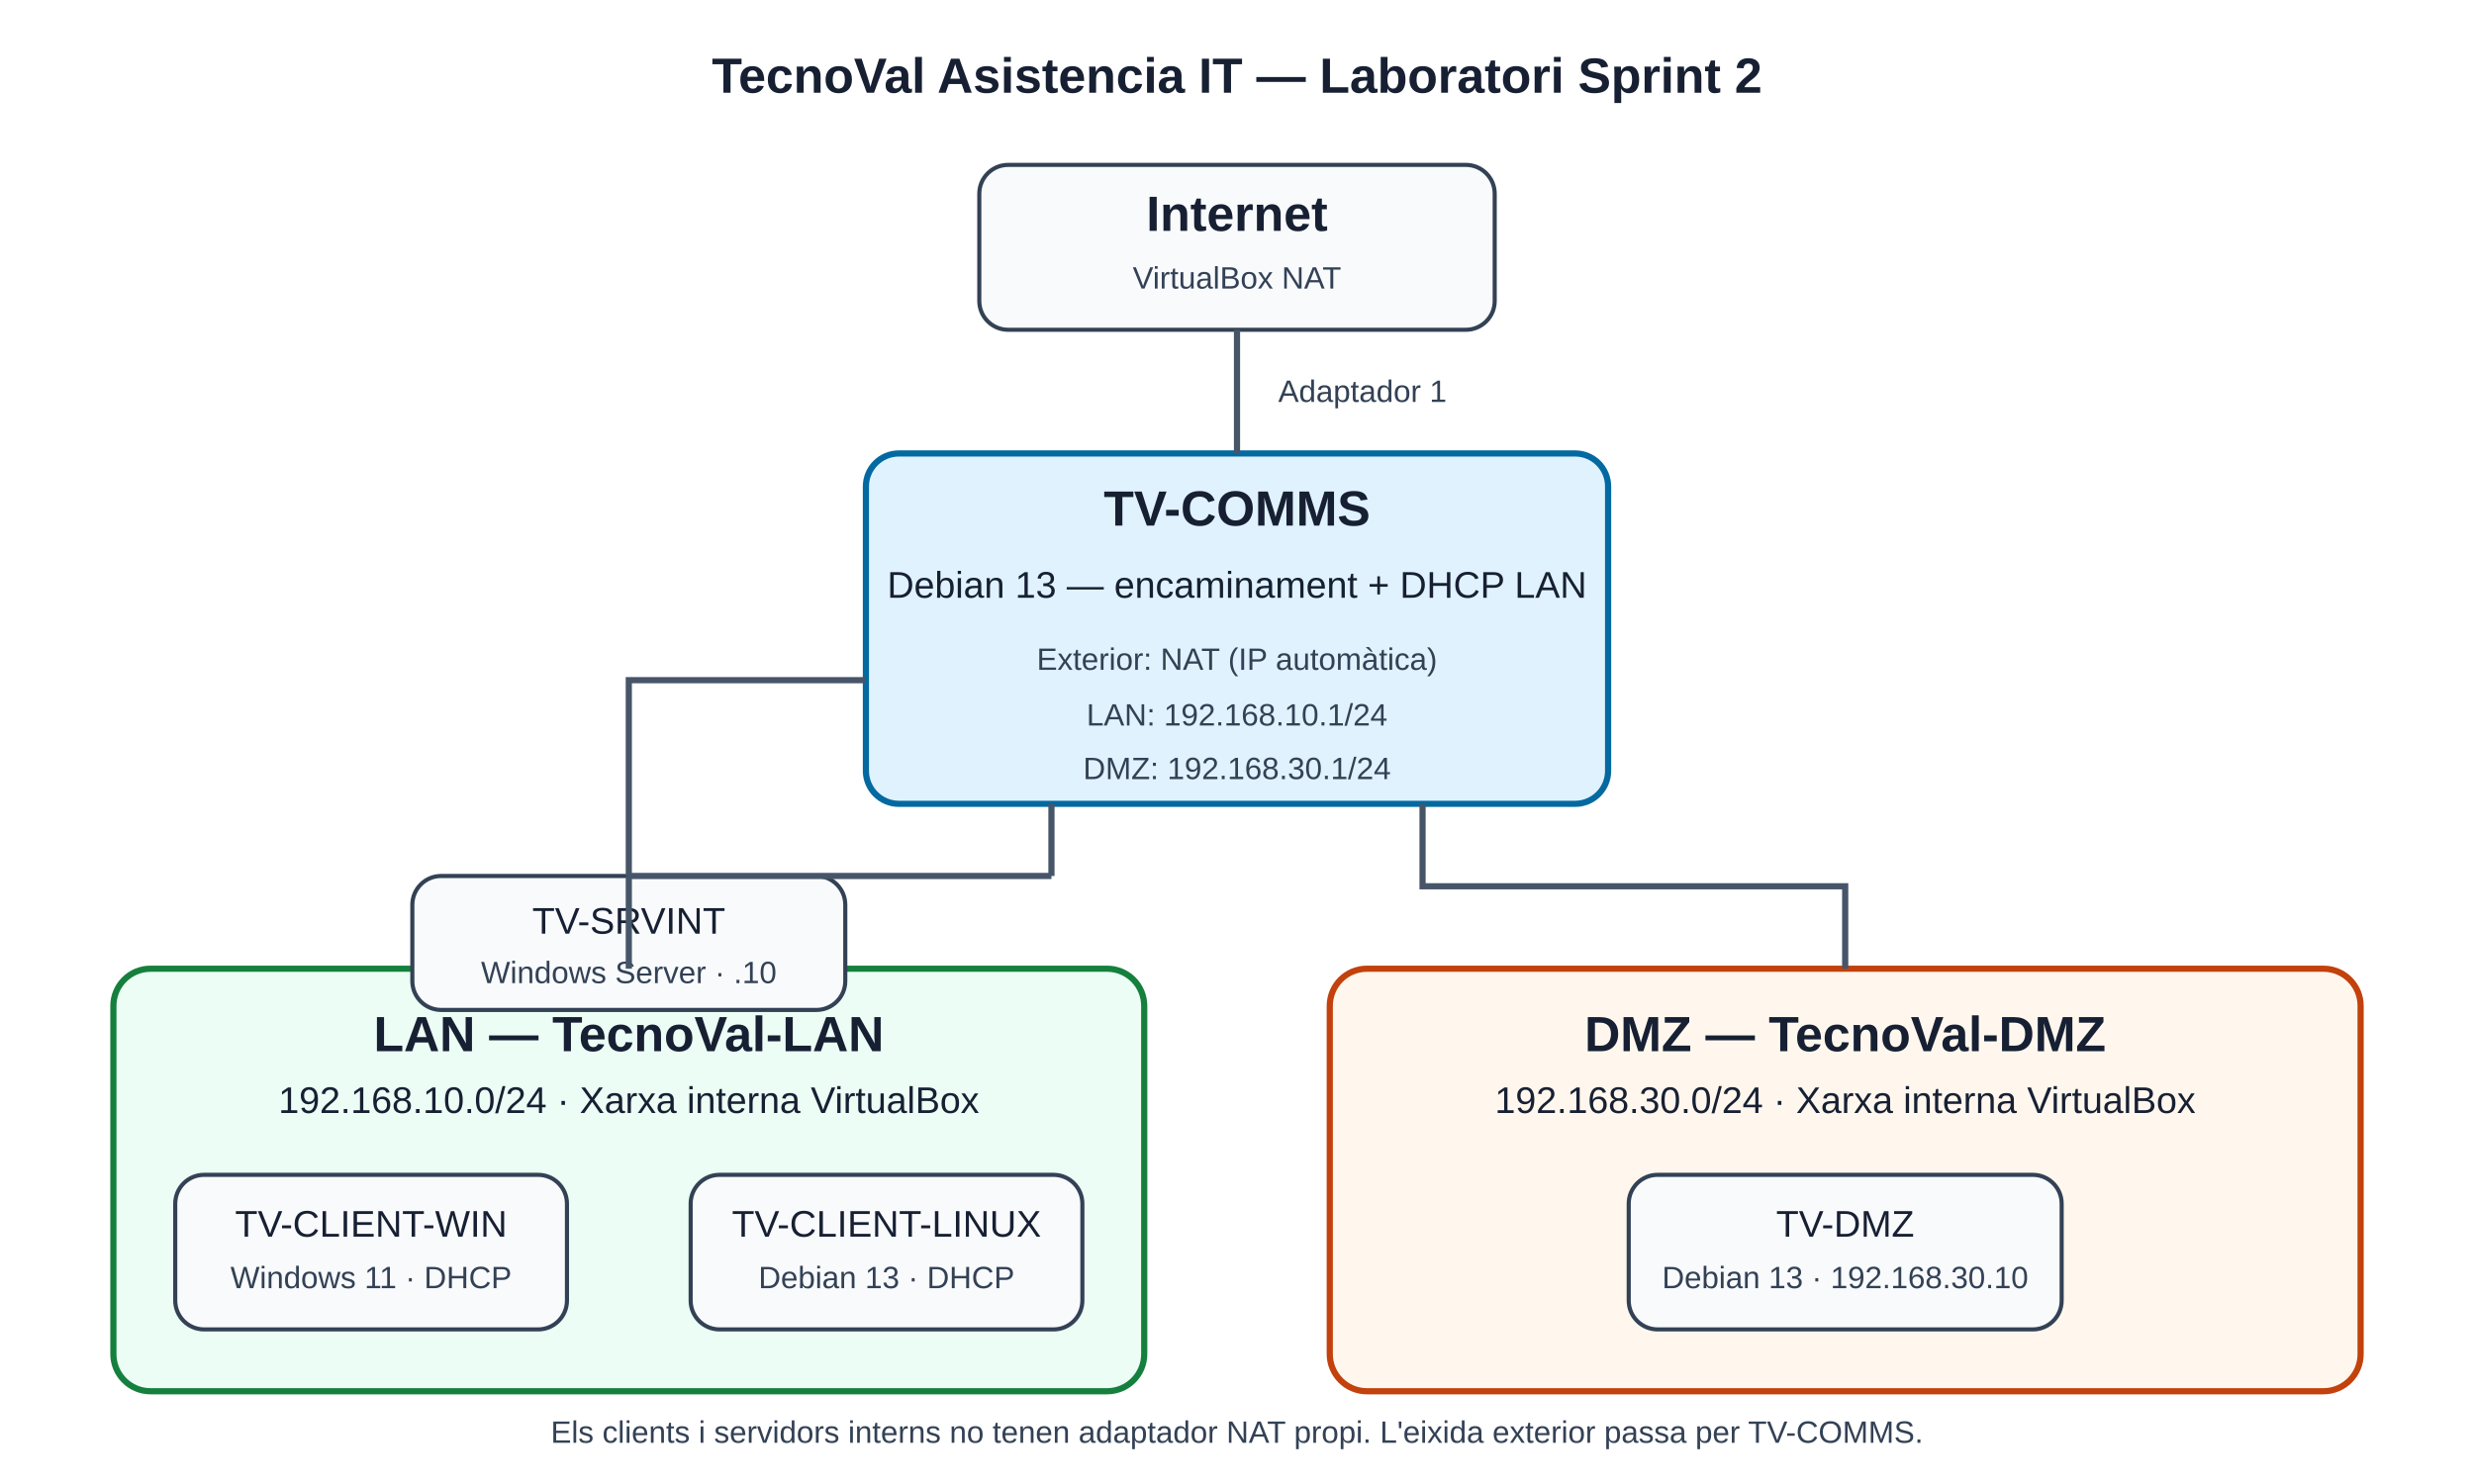
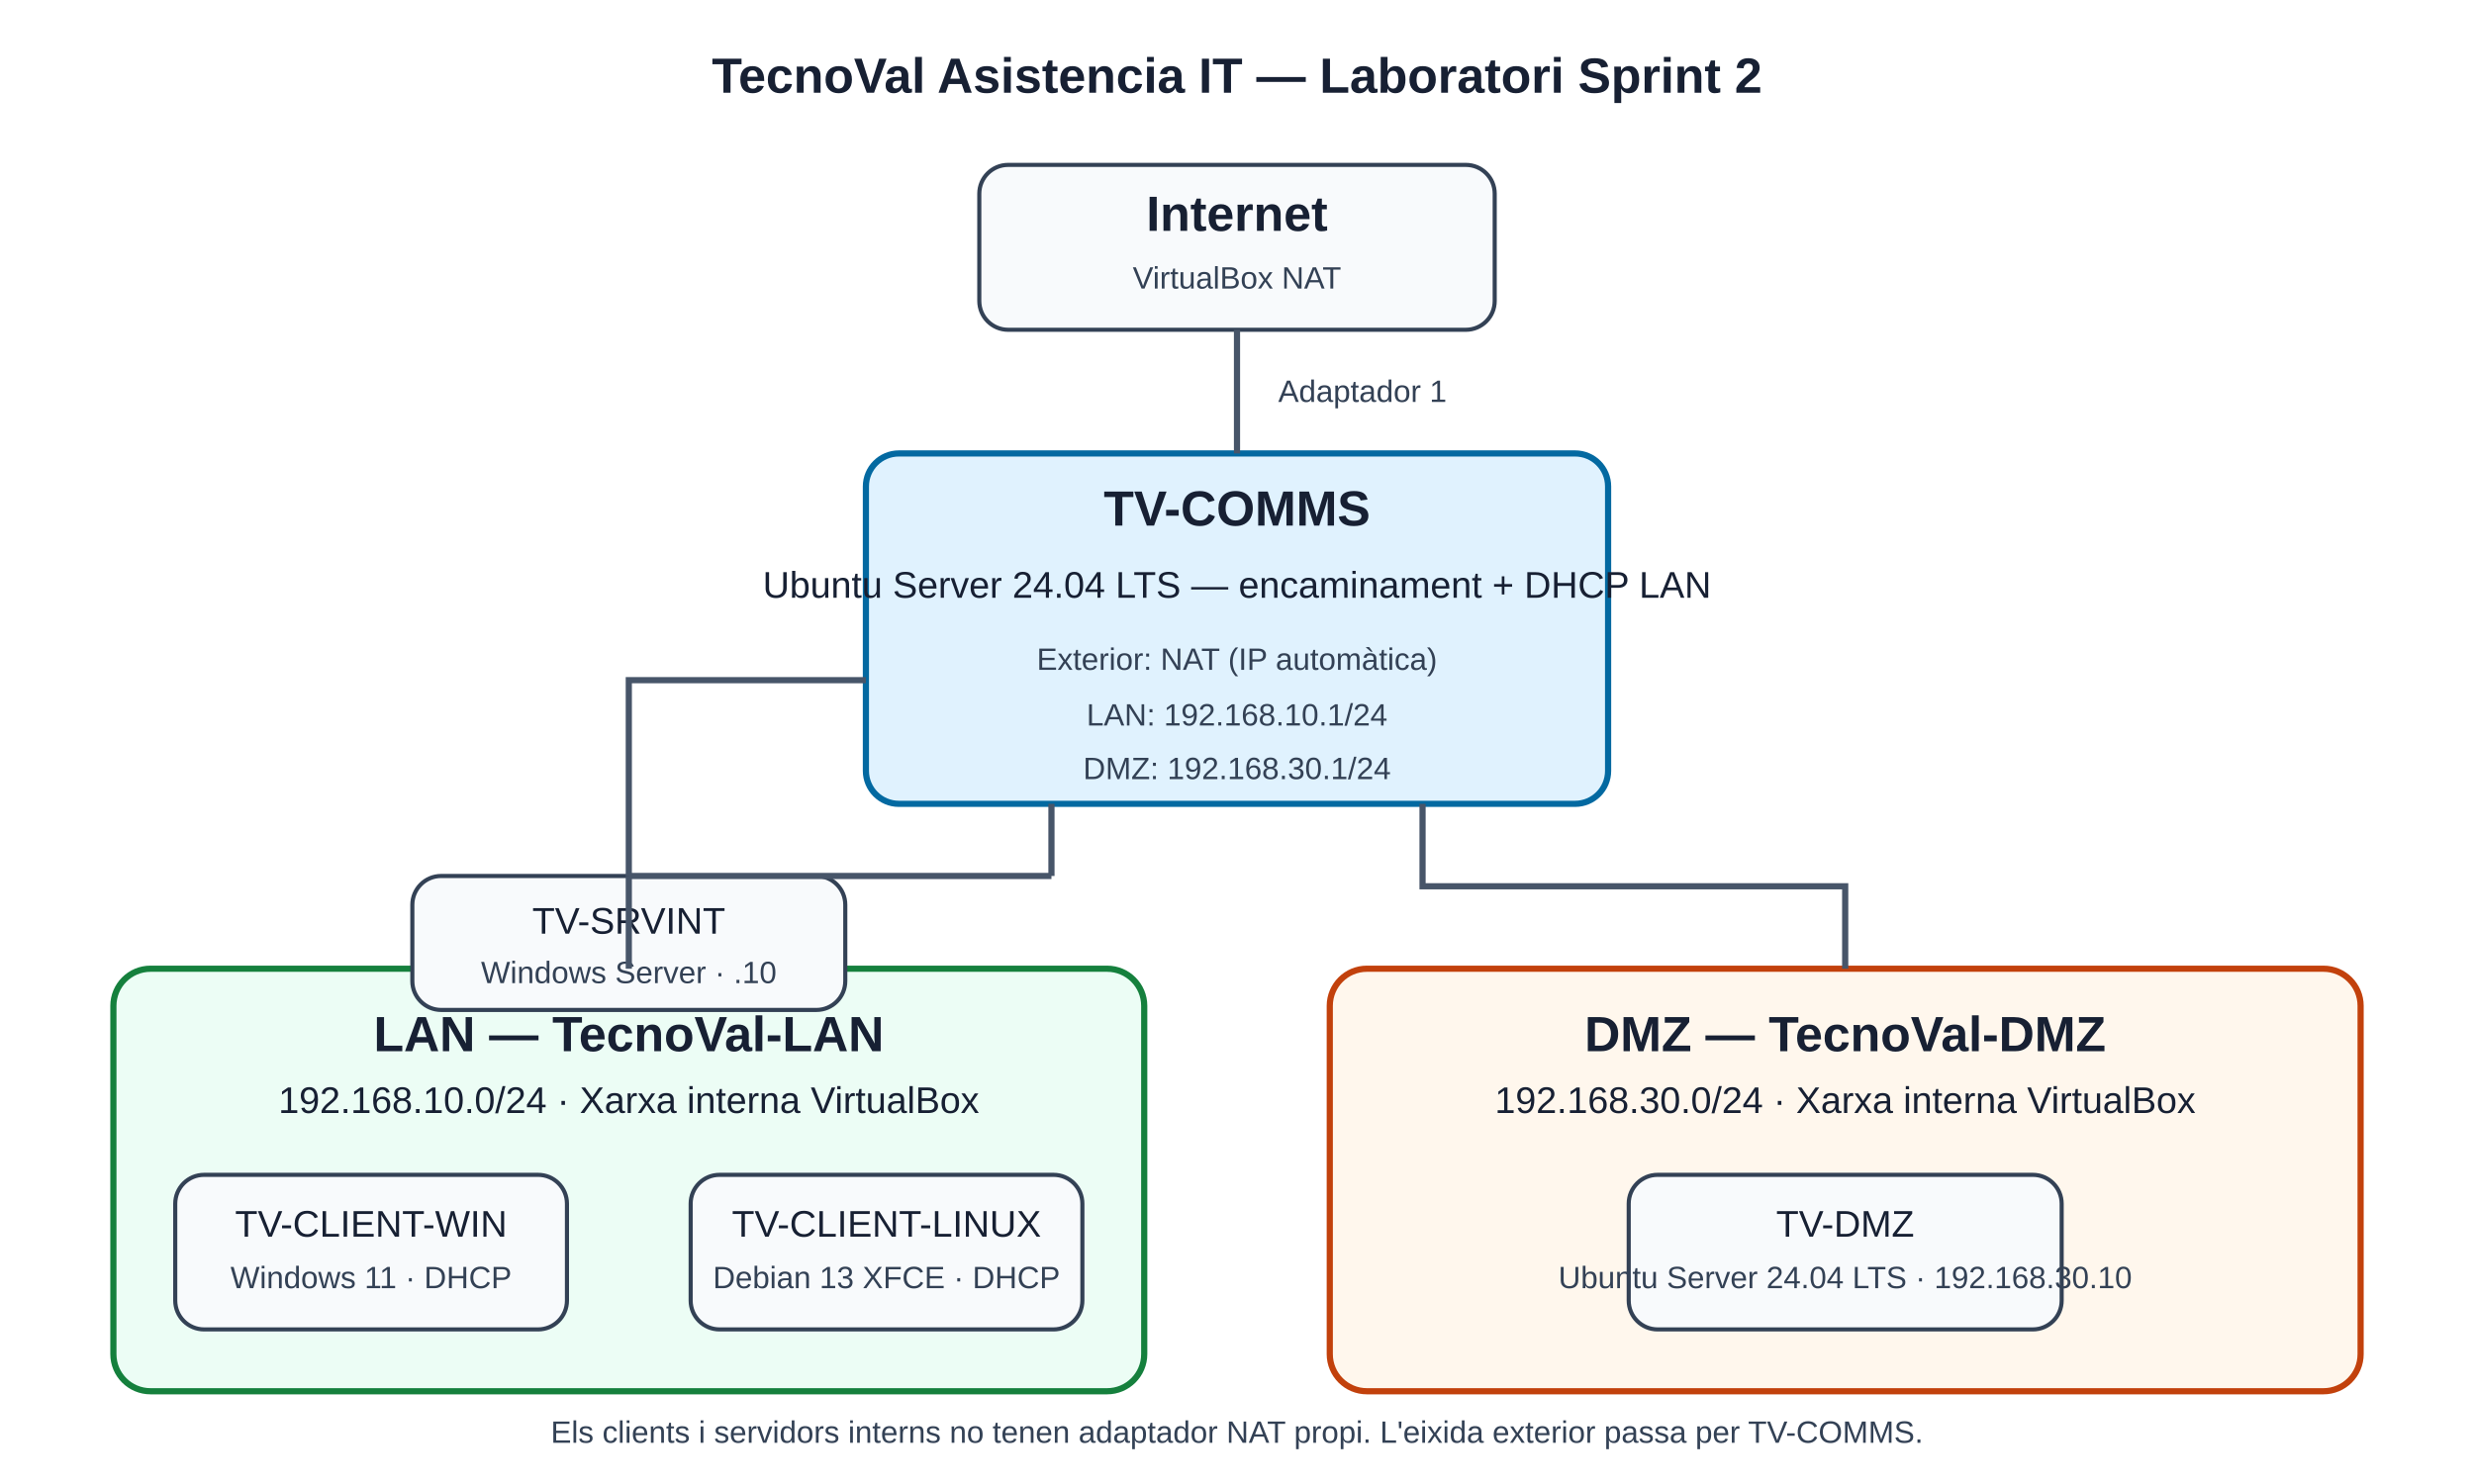
<svg xmlns="http://www.w3.org/2000/svg" width="1200" height="720" viewBox="0 0 1200 720">
  <defs>
    <style>
.t{font: bold 24px Arial;fill:#172033}.s{font:18px Arial;fill:#172033}.small{font:15px Arial;fill:#334155}
.box{fill:#f8fafc;stroke:#334155;stroke-width:2;rx:14}.router{fill:#e0f2fe;stroke:#0369a1;stroke-width:3;rx:16}.lan{fill:#ecfdf5;stroke:#15803d;stroke-width:3;rx:18}.dmz{fill:#fff7ed;stroke:#c2410c;stroke-width:3;rx:18}.line{stroke:#475569;stroke-width:3;fill:none}
</style>
  </defs>
  <rect width="1200" height="720" fill="#ffffff" />
  <text x="600" y="45" text-anchor="middle" class="t">TecnoVal Asistencia IT — Laboratori Sprint 2</text>
  <rect x="475" y="80" width="250" height="80" class="box" />
  <text x="600" y="112" text-anchor="middle" class="t">Internet</text>
  <text x="600" y="140" text-anchor="middle" class="small">VirtualBox NAT</text>
  <rect x="420" y="220" width="360" height="170" class="router" />
  <text x="600" y="255" text-anchor="middle" class="t">TV-COMMS</text>
-   <text x="600" y="290" text-anchor="middle" class="s">Debian 13 — encaminament + DHCP LAN</text>
+   <text x="600" y="290" text-anchor="middle" class="s">Ubuntu Server 24.04 LTS — encaminament + DHCP LAN</text>
  <text x="600" y="325" text-anchor="middle" class="small">Exterior: NAT (IP automàtica)</text>
  <text x="600" y="352" text-anchor="middle" class="small">LAN: 192.168.10.1/24</text>
  <text x="600" y="378" text-anchor="middle" class="small">DMZ: 192.168.30.1/24</text>
  <path d="M600 160 V220" class="line" />
  <text x="620" y="195" class="small">Adaptador 1</text>
  <rect x="55" y="470" width="500" height="205" class="lan" />
  <text x="305" y="510" text-anchor="middle" class="t">LAN — TecnoVal-LAN</text>
  <text x="305" y="540" text-anchor="middle" class="s">192.168.10.0/24 · Xarxa interna VirtualBox</text>
  <rect x="85" y="570" width="190" height="75" class="box" />
  <text x="180" y="600" text-anchor="middle" class="s">TV-CLIENT-WIN</text>
  <text x="180" y="625" text-anchor="middle" class="small">Windows 11 · DHCP</text>
  <rect x="335" y="570" width="190" height="75" class="box" />
  <text x="430" y="600" text-anchor="middle" class="s">TV-CLIENT-LINUX</text>
-   <text x="430" y="625" text-anchor="middle" class="small">Debian 13 · DHCP</text>
+   <text x="430" y="625" text-anchor="middle" class="small">Debian 13 XFCE · DHCP</text>
  <rect x="200" y="425" width="210" height="65" class="box" />
  <text x="305" y="453" text-anchor="middle" class="s">TV-SRVINT</text>
  <text x="305" y="477" text-anchor="middle" class="small">Windows Server · .10</text>
  <path d="M510 390 L510 425" class="line" />
  <path d="M510 425 L305 425" class="line" />
  <path d="M305 425 V470" class="line" />
  <path d="M420 330 H305 V425" class="line" />
  <rect x="645" y="470" width="500" height="205" class="dmz" />
  <text x="895" y="510" text-anchor="middle" class="t">DMZ — TecnoVal-DMZ</text>
  <text x="895" y="540" text-anchor="middle" class="s">192.168.30.0/24 · Xarxa interna VirtualBox</text>
  <rect x="790" y="570" width="210" height="75" class="box" />
  <text x="895" y="600" text-anchor="middle" class="s">TV-DMZ</text>
-   <text x="895" y="625" text-anchor="middle" class="small">Debian 13 · 192.168.30.10</text>
+   <text x="895" y="625" text-anchor="middle" class="small">Ubuntu Server 24.04 LTS · 192.168.30.10</text>
  <path d="M690 390 V430 H895 V470" class="line" />
  <text x="600" y="700" text-anchor="middle" class="small">Els clients i servidors interns no tenen adaptador NAT propi. L'eixida exterior passa per TV-COMMS.</text>
</svg>
